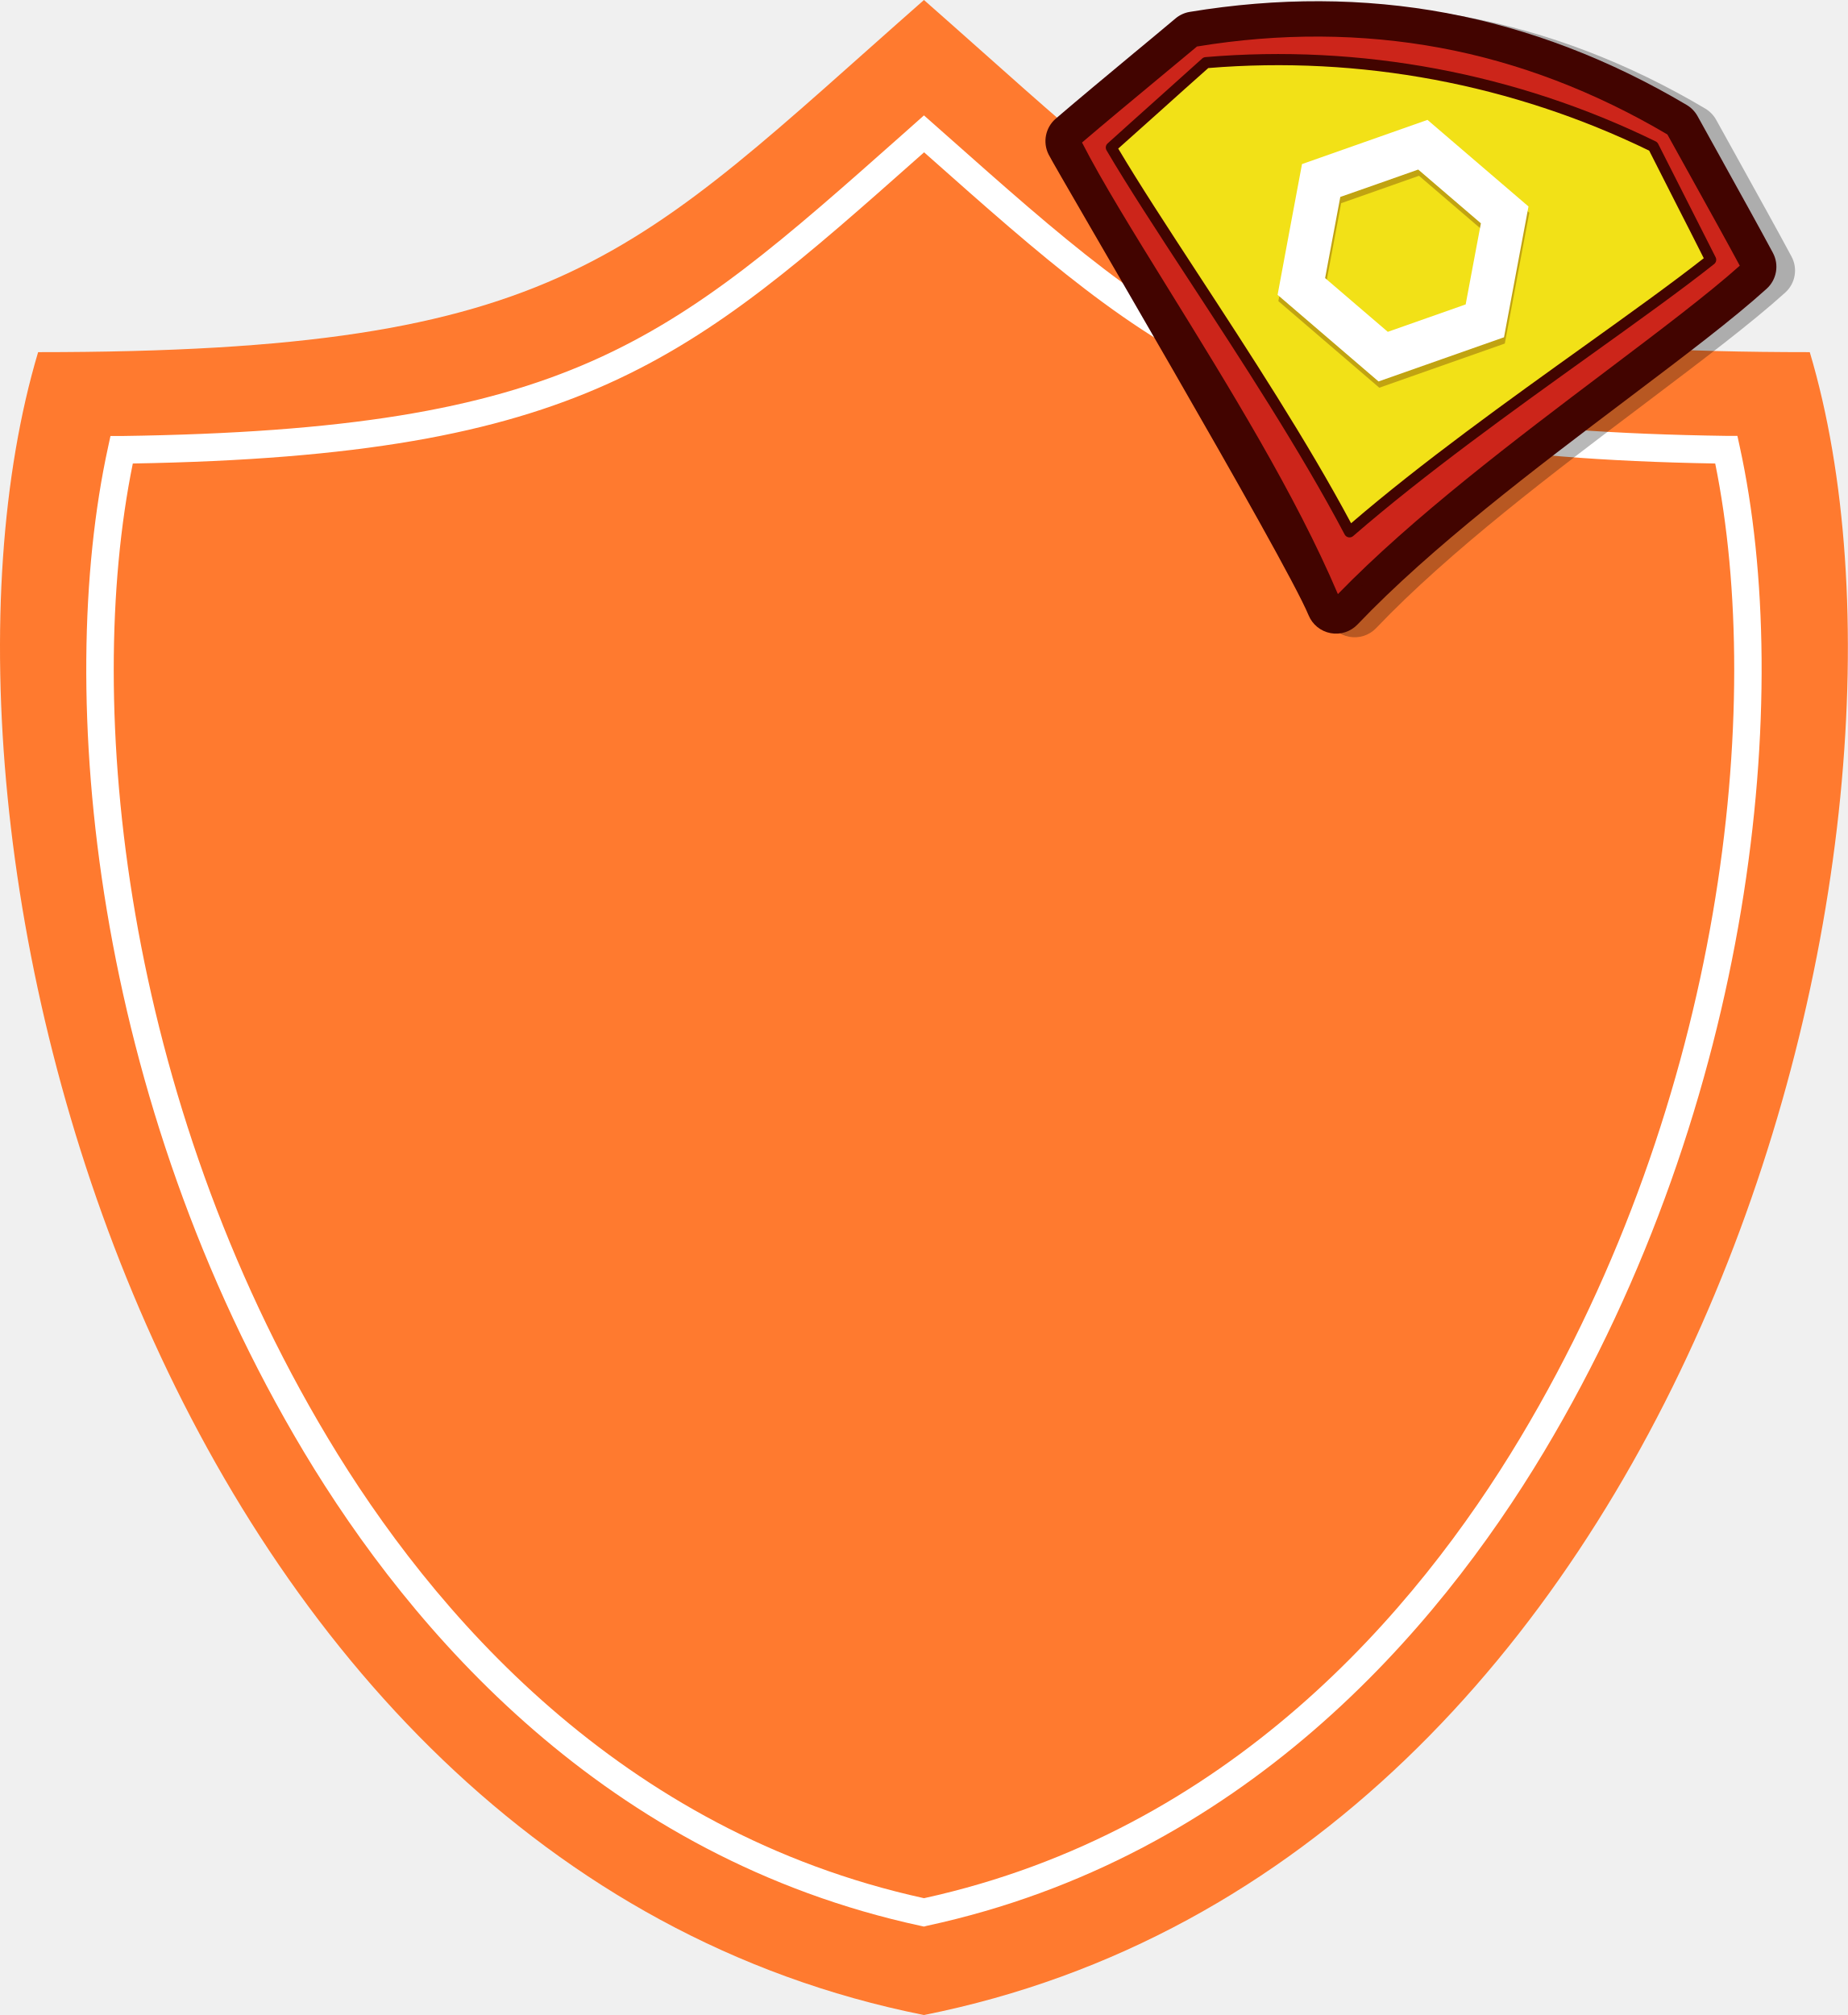
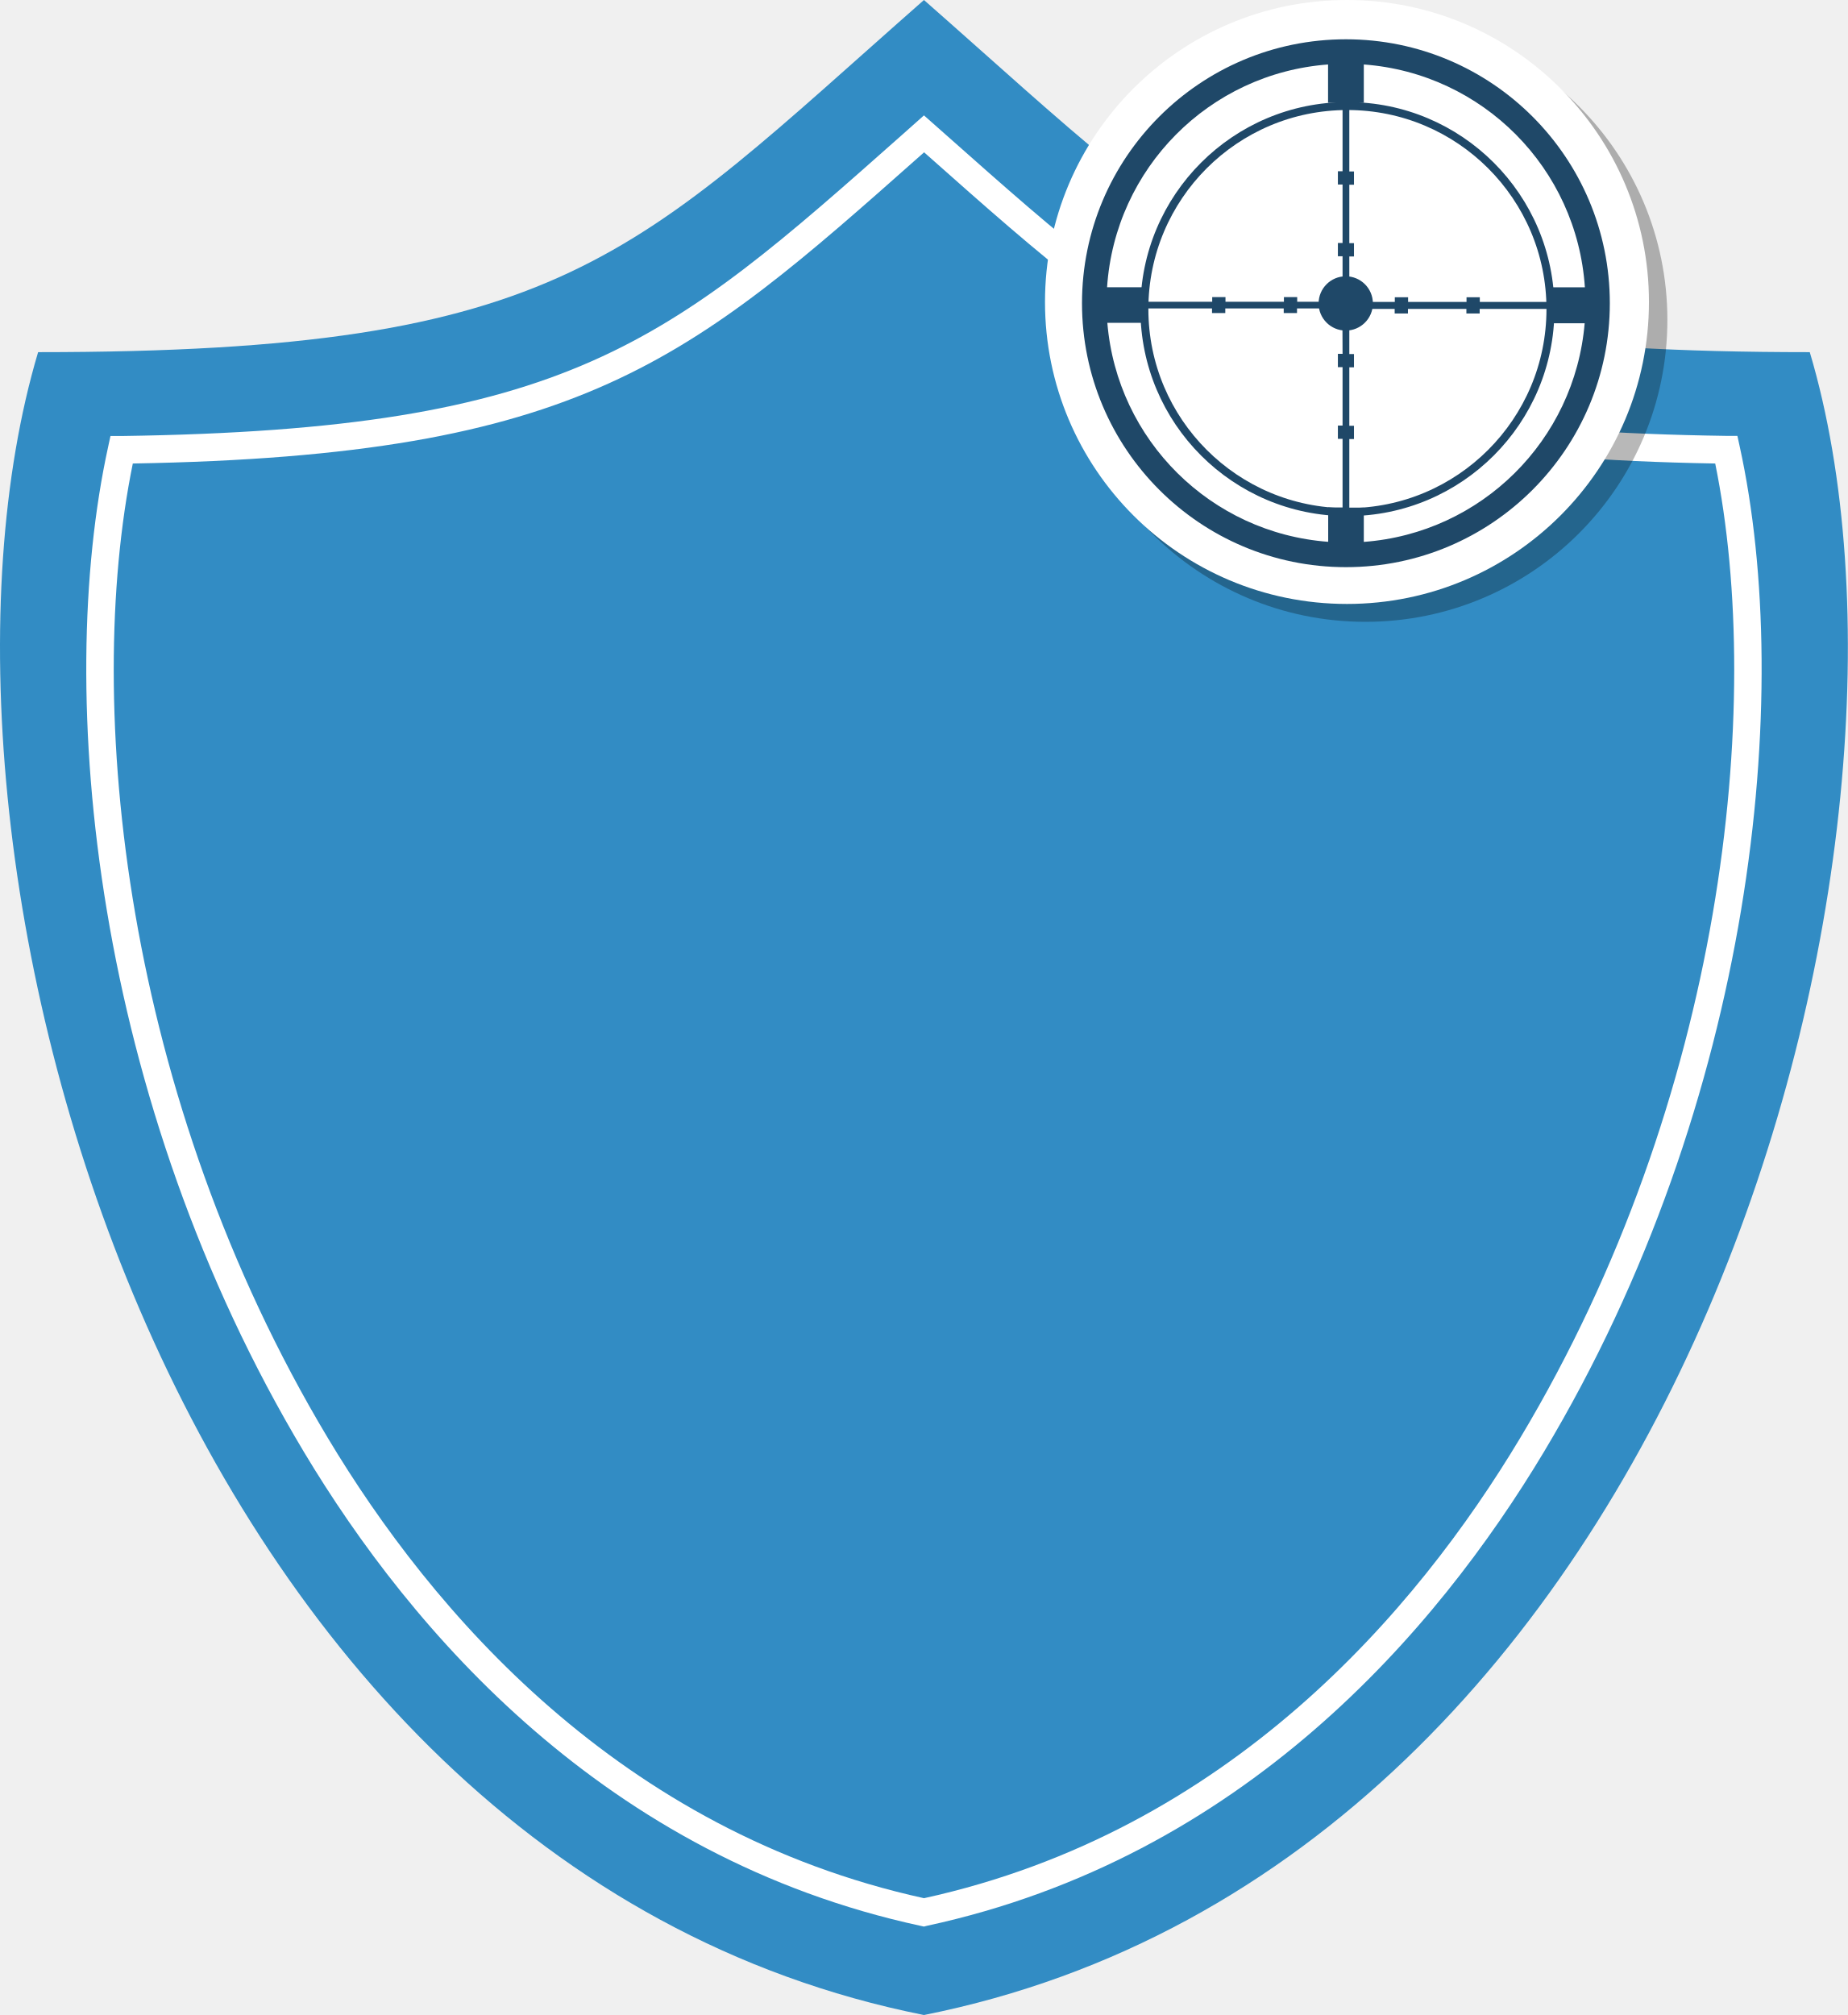
<svg xmlns="http://www.w3.org/2000/svg" viewBox="0 0 695.71 758.56">
  <defs>
-     <style>.cls-1{fill:#ff7a2f;}.cls-2{fill:#fff;}.cls-3,.cls-7{opacity:0.28;}.cls-4,.cls-7{fill:#420400;}.cls-5{fill:#cc251a;}.cls-6{fill:#f2e117;}</style>
+     <style>.cls-1{fill:#328cc4;}.cls-2{fill:#fff;}.cls-3{opacity:0.28;}.cls-4{fill:#1f4868;}.cls-5{fill:none;stroke:#1f4868;stroke-miterlimit:10;stroke-width:3px;}</style>
  </defs>
  <g id="Layer_2" data-name="Layer 2">
    <g id="Objects">
      <g id="Grupo_150" data-name="Grupo 150">
        <path id="Trazado_337" data-name="Trazado 337" class="cls-1" d="M347.86,0C238,96.67,213.19,132.57,14.35,132.57c-54.86,184.09,45.77,568.6,333.51,626,287.73-57.39,388.36-441.89,333.5-626C482.53,132.57,457.74,96.67,347.86,0Z" />
        <g id="Grupo_149" data-name="Grupo 149">
          <path id="Trazado_338" data-name="Trazado 338" class="cls-2" d="M347.86,725.27l-1.1-.24c-119-25.67-192-111.16-232.28-178.34C35.23,414.45,20.33,261.31,40.71,168.22l.88-4.08,4.12,0c168.76-2.38,205.41-34.9,294-113.45l8.15-7.25L356,50.64c88.55,78.55,125.2,111.07,294,113.45l4.11,0,.89,4.08c20.39,93.09,5.48,246.23-73.77,378.47C540.91,613.88,467.92,699.36,348.88,725ZM50,174.49c-18.65,91.42-3.26,238.93,73.41,366.82,39.08,65.21,109.71,148.1,224.47,173.28,114.75-25.18,185.39-108.07,224.47-173.28,76.67-127.89,92-275.4,73.41-366.82-169.12-2.93-209.31-38.59-296.55-116l-1.3-1.15-1.3,1.15C259.32,135.9,219.13,171.56,50,174.49Z" />
        </g>
      </g>
-       <path class="cls-3" d="M499.69,233a11.18,11.18,0,0,0,18.43,3.44c27.72-29.06,67-58.75,101.74-84.95,21.26-16.06,39.63-29.93,52.27-41.36a11.14,11.14,0,0,0,2.34-13.58c-5.78-10.77-12-21.91-18.53-33.72l-.12-.22Q651,54,646.11,45.09A11.27,11.27,0,0,0,642,40.87C613.14,23.74,582.75,12.1,551.67,6.29s-63.61-6-96.76-.45a11.28,11.28,0,0,0-5.3,2.45q-7.56,6.33-14.93,12.44l-.54.45C423.71,29.84,413.86,38,404.55,46a11.16,11.16,0,0,0-2.74,13.52C405.25,66.37,490.9,211.72,499.69,233Z" />
-       <path class="cls-4" d="M492.67,231.63a11.19,11.19,0,0,0,18.43,3.45c27.72-29.07,67-58.76,101.74-85,21.26-16.06,39.63-29.93,52.27-41.37a11.14,11.14,0,0,0,2.34-13.58c-5.78-10.76-12-21.91-18.53-33.71l-.12-.23q-4.8-8.61-9.71-17.51A11.22,11.22,0,0,0,635,39.5c-28.88-17.13-59.27-28.76-90.35-34.58S481-1,447.89,4.48a11.17,11.17,0,0,0-5.31,2.45c-5,4.21-10,8.35-14.92,12.43l-.55.45c-10.42,8.67-20.27,16.85-29.59,24.82a11.17,11.17,0,0,0-2.73,13.52C398.23,65,483.88,210.35,492.67,231.63Z" />
-       <path class="cls-5" d="M404.78,53.13c13.84-11.83,29.16-24.4,45-37.63q95.91-16,179.53,33.62c10,18.05,19.69,35.31,28.31,51.35C625.09,129.9,548.51,179.66,503,227.36,477.84,166.43,424.45,92.33,404.78,53.13Z" />
-       <path class="cls-4" d="M502.62,229.39a2.06,2.06,0,0,1-1.53-1.24c-15.62-37.81-41.74-80.05-64.79-117.32-13.9-22.49-25.92-41.91-33.37-56.77a2.06,2.06,0,0,1,.51-2.5c9.28-7.94,19.12-16.12,29.54-24.78q7.61-6.32,15.45-12.87a2.09,2.09,0,0,1,1-.45C481.48,8.11,513,8.25,543,13.87s59.41,16.88,87.37,33.47a2.11,2.11,0,0,1,.76.78c3.27,5.94,6.53,11.8,9.72,17.55,6.59,11.85,12.81,23,18.6,33.82A2.07,2.07,0,0,1,659,102c-12.32,11.15-30.54,24.91-51.64,40.84-35,26.41-74.61,56.34-102.85,85.94A2.05,2.05,0,0,1,502.62,229.39ZM407.37,53.65c7.41,14.5,19.05,33.32,32.46,55,22.54,36.45,48,77.64,63.87,115,28.3-29.09,66.95-58.28,101.15-84.1,20.34-15.36,38-28.7,50.16-39.53-5.56-10.31-11.51-21-17.8-32.34q-4.66-8.4-9.46-17.06C600.36,34.44,571.58,23.44,542.21,18s-60.17-5.67-91.56-.49Q443,23.82,435.62,30C425.68,38.24,416.27,46.06,407.37,53.65Z" />
-       <path class="cls-6" d="M418.38,55.53c11.25-10.19,23.31-20.86,35.61-32A321.48,321.48,0,0,1,622.43,55.1c7.45,14.8,14.83,29.12,21.63,42.69-32.35,25.61-92.55,64.77-136,102.46C481.23,149.4,439.28,91.12,418.38,55.53Z" />
-       <path class="cls-4" d="M507.7,202.28a2.07,2.07,0,0,1-1.45-1.07c-16.66-31.55-39.08-65.86-58.86-96.13-11.77-18-22.88-35-30.8-48.5A2.07,2.07,0,0,1,417,54c5.8-5.25,11.81-10.63,17.95-16.12,5.79-5.18,11.7-10.47,17.67-15.86a2.07,2.07,0,0,1,1.22-.52A323.51,323.51,0,0,1,623.34,53.23a2.11,2.11,0,0,1,.95.94q5.4,10.74,10.7,21.12c3.75,7.36,7.41,14.57,10.93,21.57a2.07,2.07,0,0,1-.57,2.55c-12.26,9.71-28.78,21.55-46.27,34.08-29.38,21.06-62.69,44.93-89.64,68.32A2.08,2.08,0,0,1,507.7,202.28ZM421,55.93c7.81,13.17,18.52,29.56,29.84,46.89,19.35,29.61,41.22,63.08,57.83,94.16,26.73-23,59.23-46.25,88-66.86,16.82-12.05,32.74-23.47,44.78-32.91-3.27-6.52-6.68-13.21-10.15-20s-6.9-13.55-10.4-20.5a319.45,319.45,0,0,0-166-31.09C449.06,30.8,443.32,35.93,437.7,41S426.42,51.05,421,55.93Z" />
-       <path class="cls-7" d="M557.19,64.15h0L537.76,47.49l-23.63,8.32-23.62,8.32L485.9,88.74l-4.61,24.62,19,16.3,19,16.3,24.14-8.5,23.11-8.13,4.61-24.62,4.61-24.62ZM555,101.68,552.14,117l-14.66,5.16-14.66,5.16L511,117.16l-11.8-10.11,2.86-15.28,2.86-15.27,14.66-5.16,14.66-5.17,11.8,10.12,11.8,10.11Z" />
-       <path class="cls-2" d="M556.86,61.79h0L537.43,45.13l-23.62,8.32-23.62,8.32-4.61,24.61L481,111l19,16.3,19,16.3,24.14-8.5,23.1-8.13,4.61-24.62,4.61-24.62Zm-2.19,37.53-2.86,15.28-14.66,5.16-14.66,5.16-11.8-10.11-11.8-10.12,2.86-15.28,2.86-15.27L519.28,69l14.66-5.17,11.8,10.12,11.8,10.12Z" />
+       <ellipse class="cls-3" cx="514.06" cy="120.41" rx="113.69" ry="113.68" />
+       <ellipse class="cls-2" cx="507.12" cy="113.68" rx="113.69" ry="113.68" />
+       <path class="cls-4" d="M506.72,14.79a99.36,99.36,0,1,0,99.36,99.36A99.36,99.36,0,0,0,506.72,14.79Zm-1.26,118.42H503.7v5h1.76v22H503.7v5h1.76v25.83h-5.41v12.93a90.17,90.17,0,0,1-83.15-82.43h13.63v-5.43h25.78v1.73h5v-1.73h22v1.73h5v-1.73h17.08Zm0-68.74H503.7v5h1.76v22H503.7v5h1.76v17.13H488.38v-1.76h-5v1.76h-22v-1.76h-5v1.76H430.53v-5.46H416.8A90.11,90.11,0,0,1,500,24.27V38.69h5.46ZM508,96.54h1.76v-5H508v-22h1.76v-5H508V38.69h5.46V24.27a90.13,90.13,0,0,1,83.23,83.89H583v5.51H557.13v-1.76h-5v1.76h-22v-1.76h-5v1.76H508ZM513.46,204v-12.9H508V165.29h1.76v-5H508v-22h1.76v-5H508v-17h17.08v1.73h5v-1.73h22v1.73h5v-1.73H583v5.4h13.61A90.17,90.17,0,0,1,513.46,204Z" />
+       <circle class="cls-4" cx="506.66" cy="114.23" r="10.22" />
+       <circle class="cls-5" cx="507.29" cy="116.36" r="76.44" />
    </g>
  </g>
</svg>
